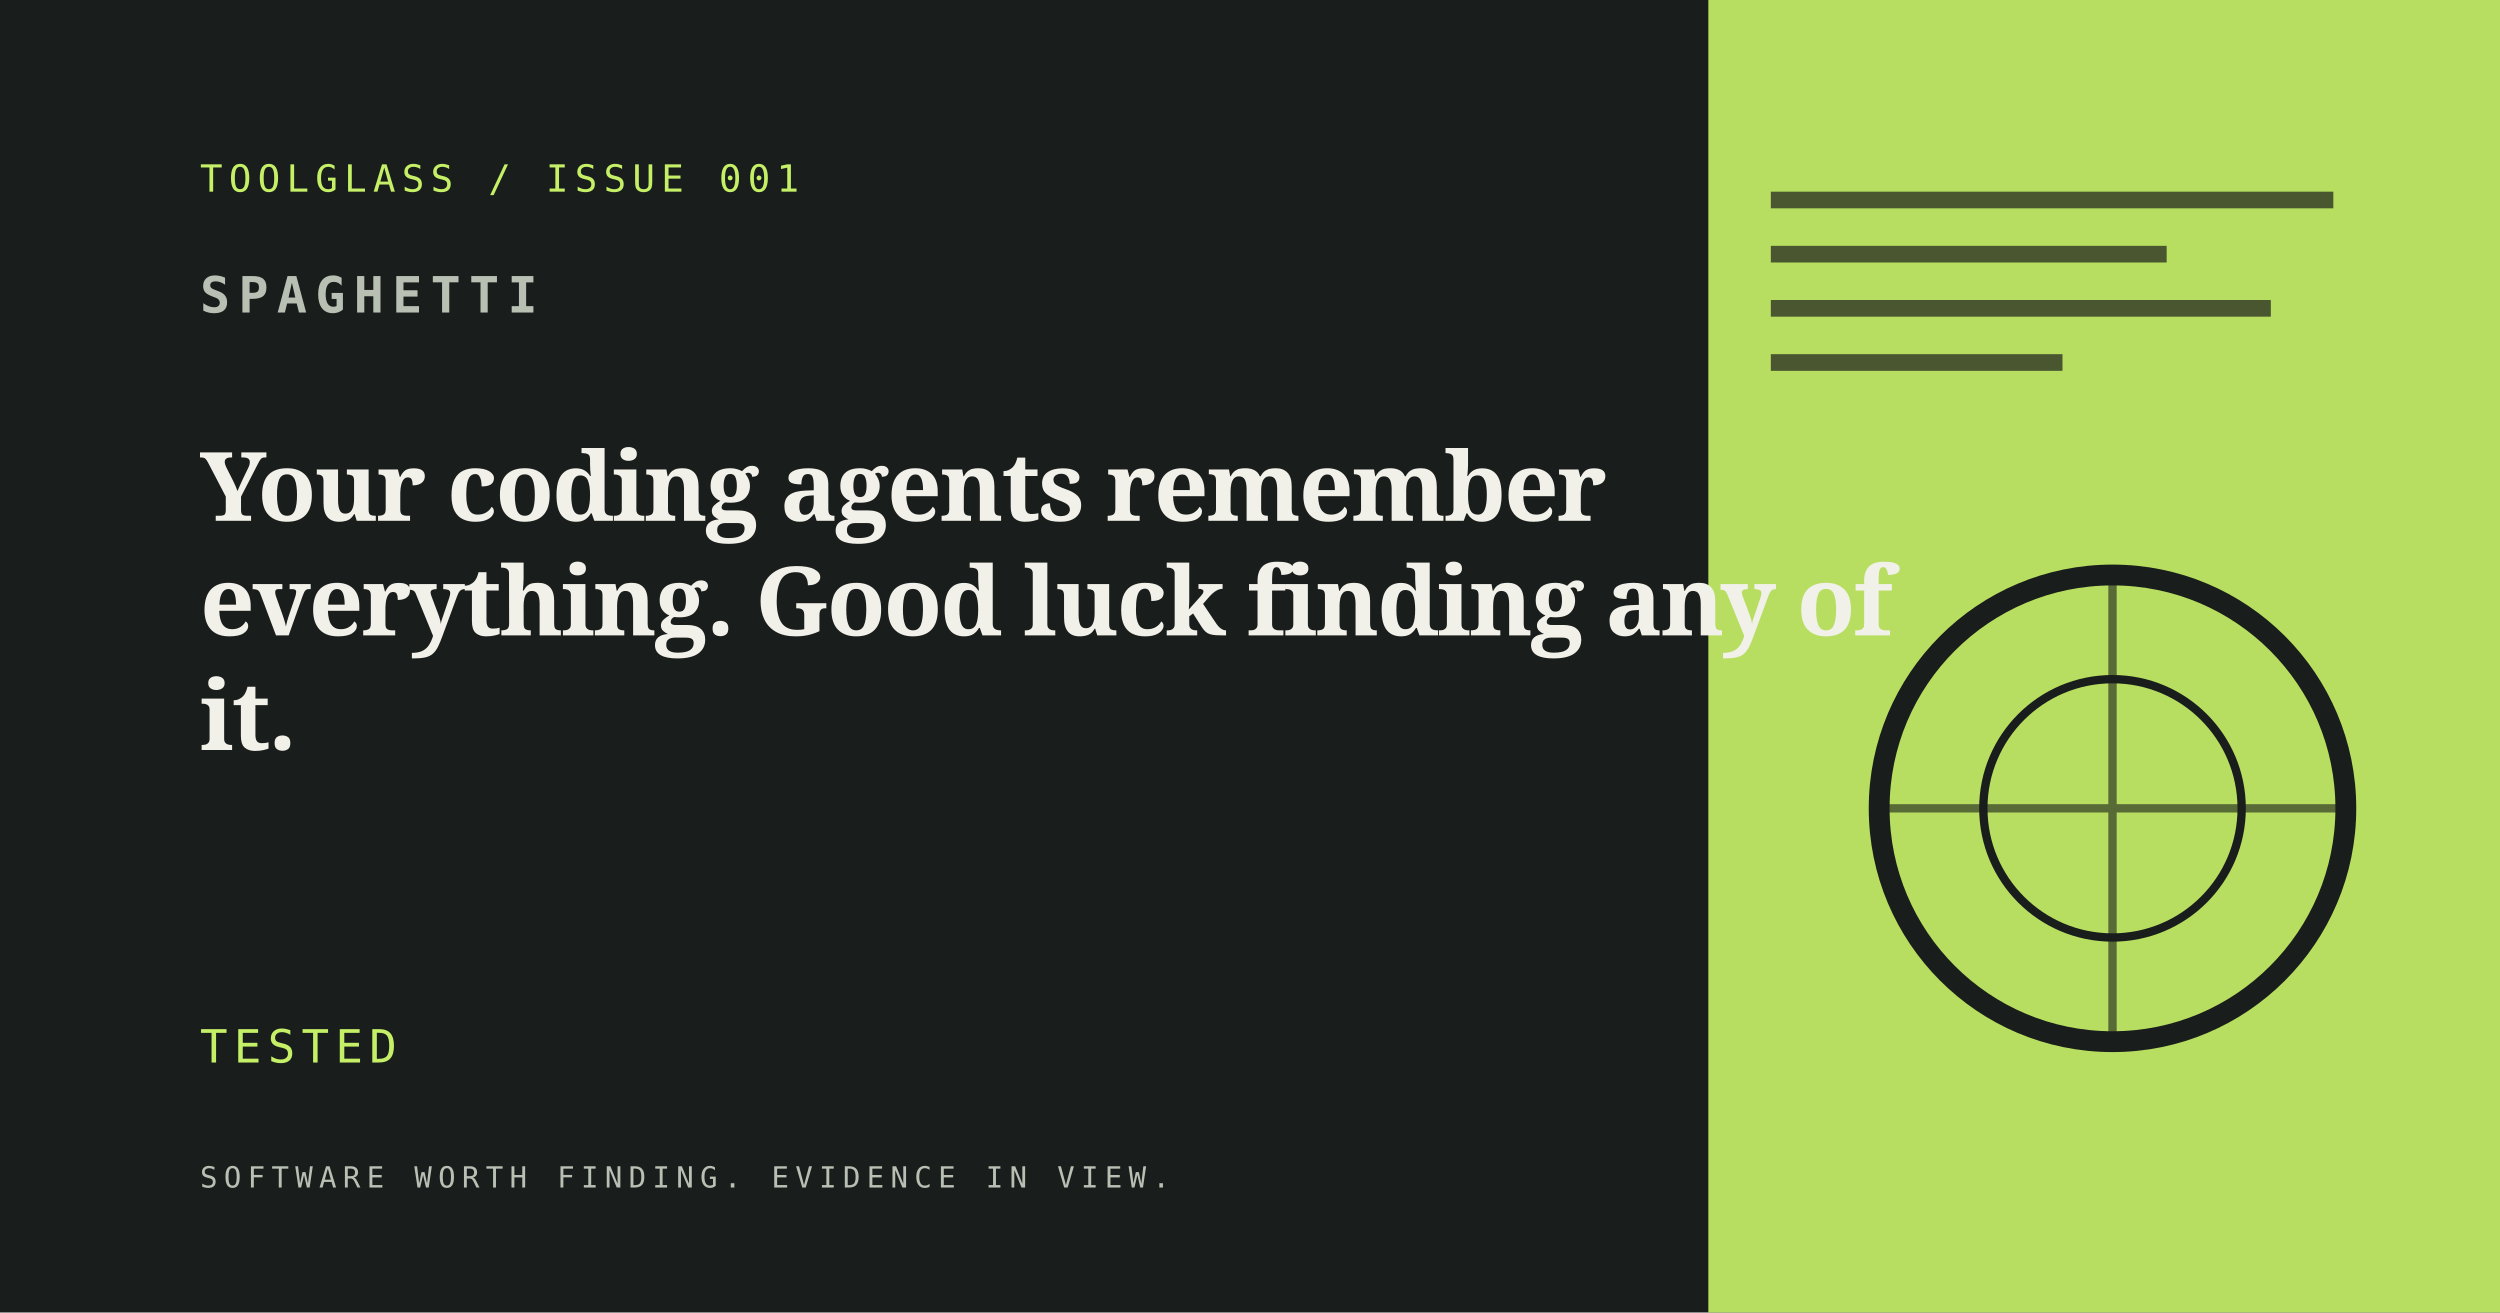
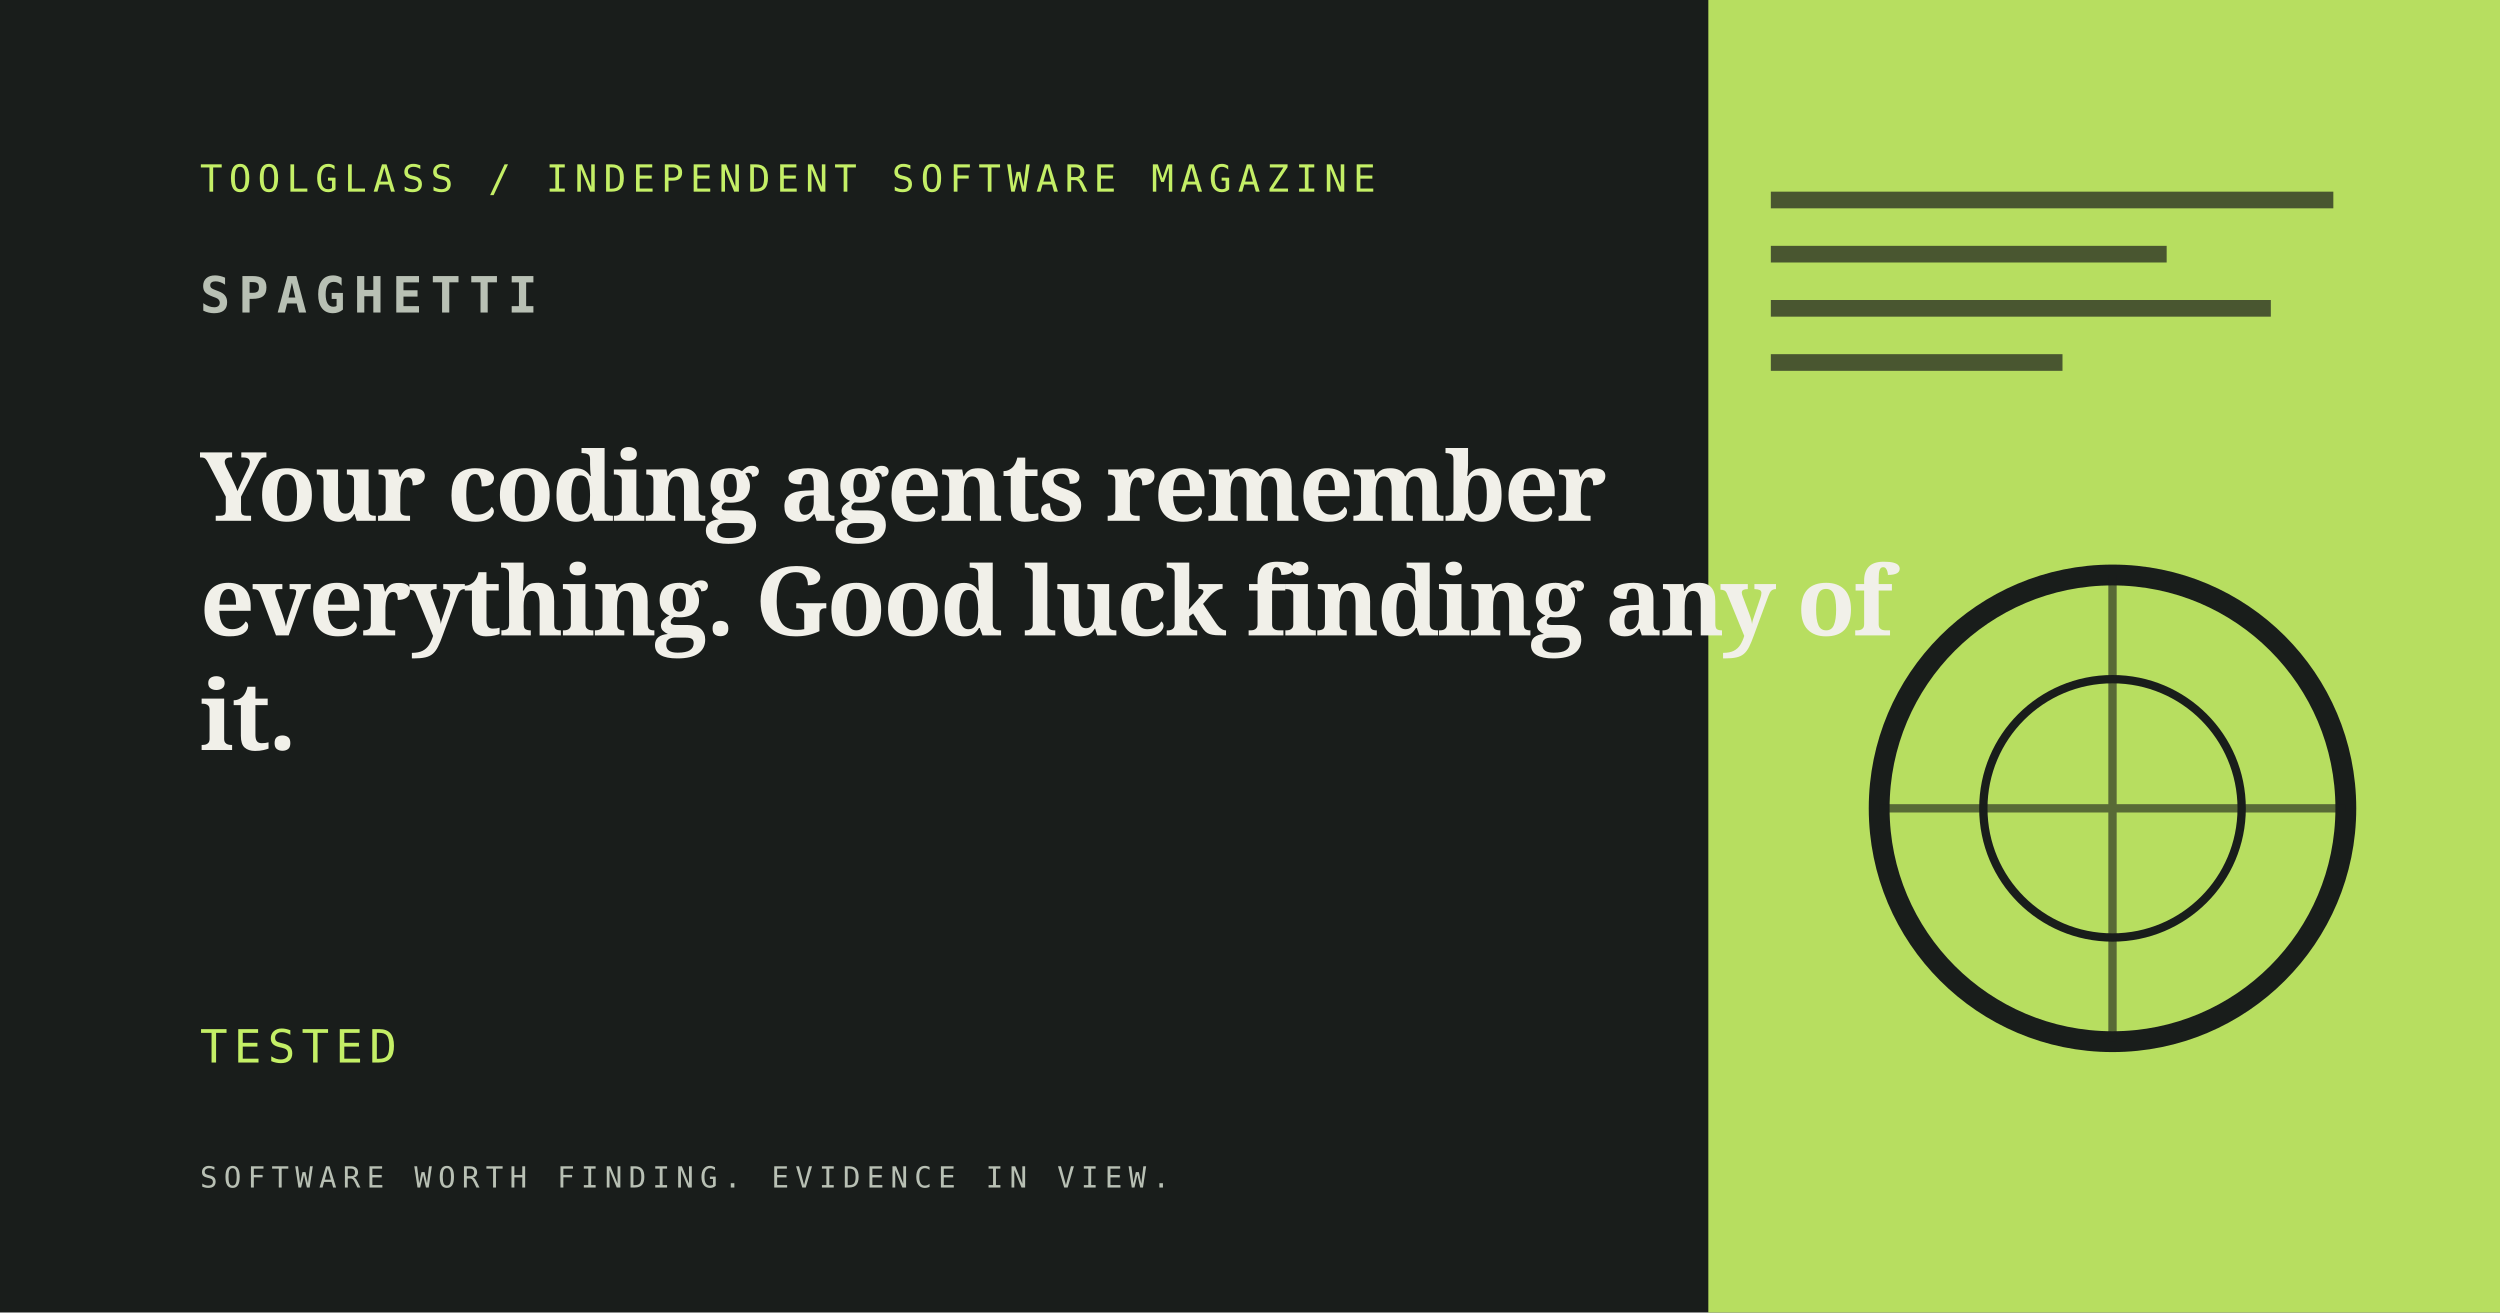
<svg xmlns="http://www.w3.org/2000/svg" width="1200" height="630" viewBox="0 0 1200 630" role="img" aria-labelledby="title desc">
  <rect width="1200" height="630" fill="#191d1b" />
  <path d="M820 0h380v630H820z" fill="#c4ef66" opacity=".92" />
  <path d="M850 96h270M850 122h190M850 148h240M850 174h140" stroke="#191d1b" stroke-width="8" opacity=".7" />
  <circle cx="1014" cy="388" r="112" fill="none" stroke="#191d1b" stroke-width="10" />
  <circle cx="1014" cy="388" r="62" fill="none" stroke="#191d1b" stroke-width="4" />
  <path d="M902 388h224M1014 276v224" stroke="#191d1b" stroke-width="4" opacity=".6" />
-   <text x="96" y="92" class="eyebrow">TOOLGLASS / ISSUE 001</text>
+   <text x="96" y="92" class="eyebrow">TOOLGLASS / INDEPENDENT SOFTWARE MAGAZINE</text>
  <text x="96" y="150" class="name">SPAGHETTI</text>
  <text x="96" y="250" class="title">Your coding agents remember</text>
  <text x="96" y="305" class="title">everything. Good luck finding any of</text>
  <text x="96" y="360" class="title">it.</text>
  <text x="96" y="510" class="status">TESTED</text>
  <text x="96" y="570" class="foot">SOFTWARE WORTH FINDING. EVIDENCE IN VIEW.</text>
  <style>
    .eyebrow,.status,.foot{font-family:monospace;letter-spacing:3px}.eyebrow{fill:#c4ef66;font-size:18px}.name{font:700 24px monospace;fill:#b8c0b4;letter-spacing:4px}.title{font:700 46px Georgia,serif;fill:#f1f0e9;letter-spacing:-1px}.status{font-size:22px;fill:#c4ef66}.foot{font-size:14px;fill:#b8c0b4}
  </style>
</svg>
